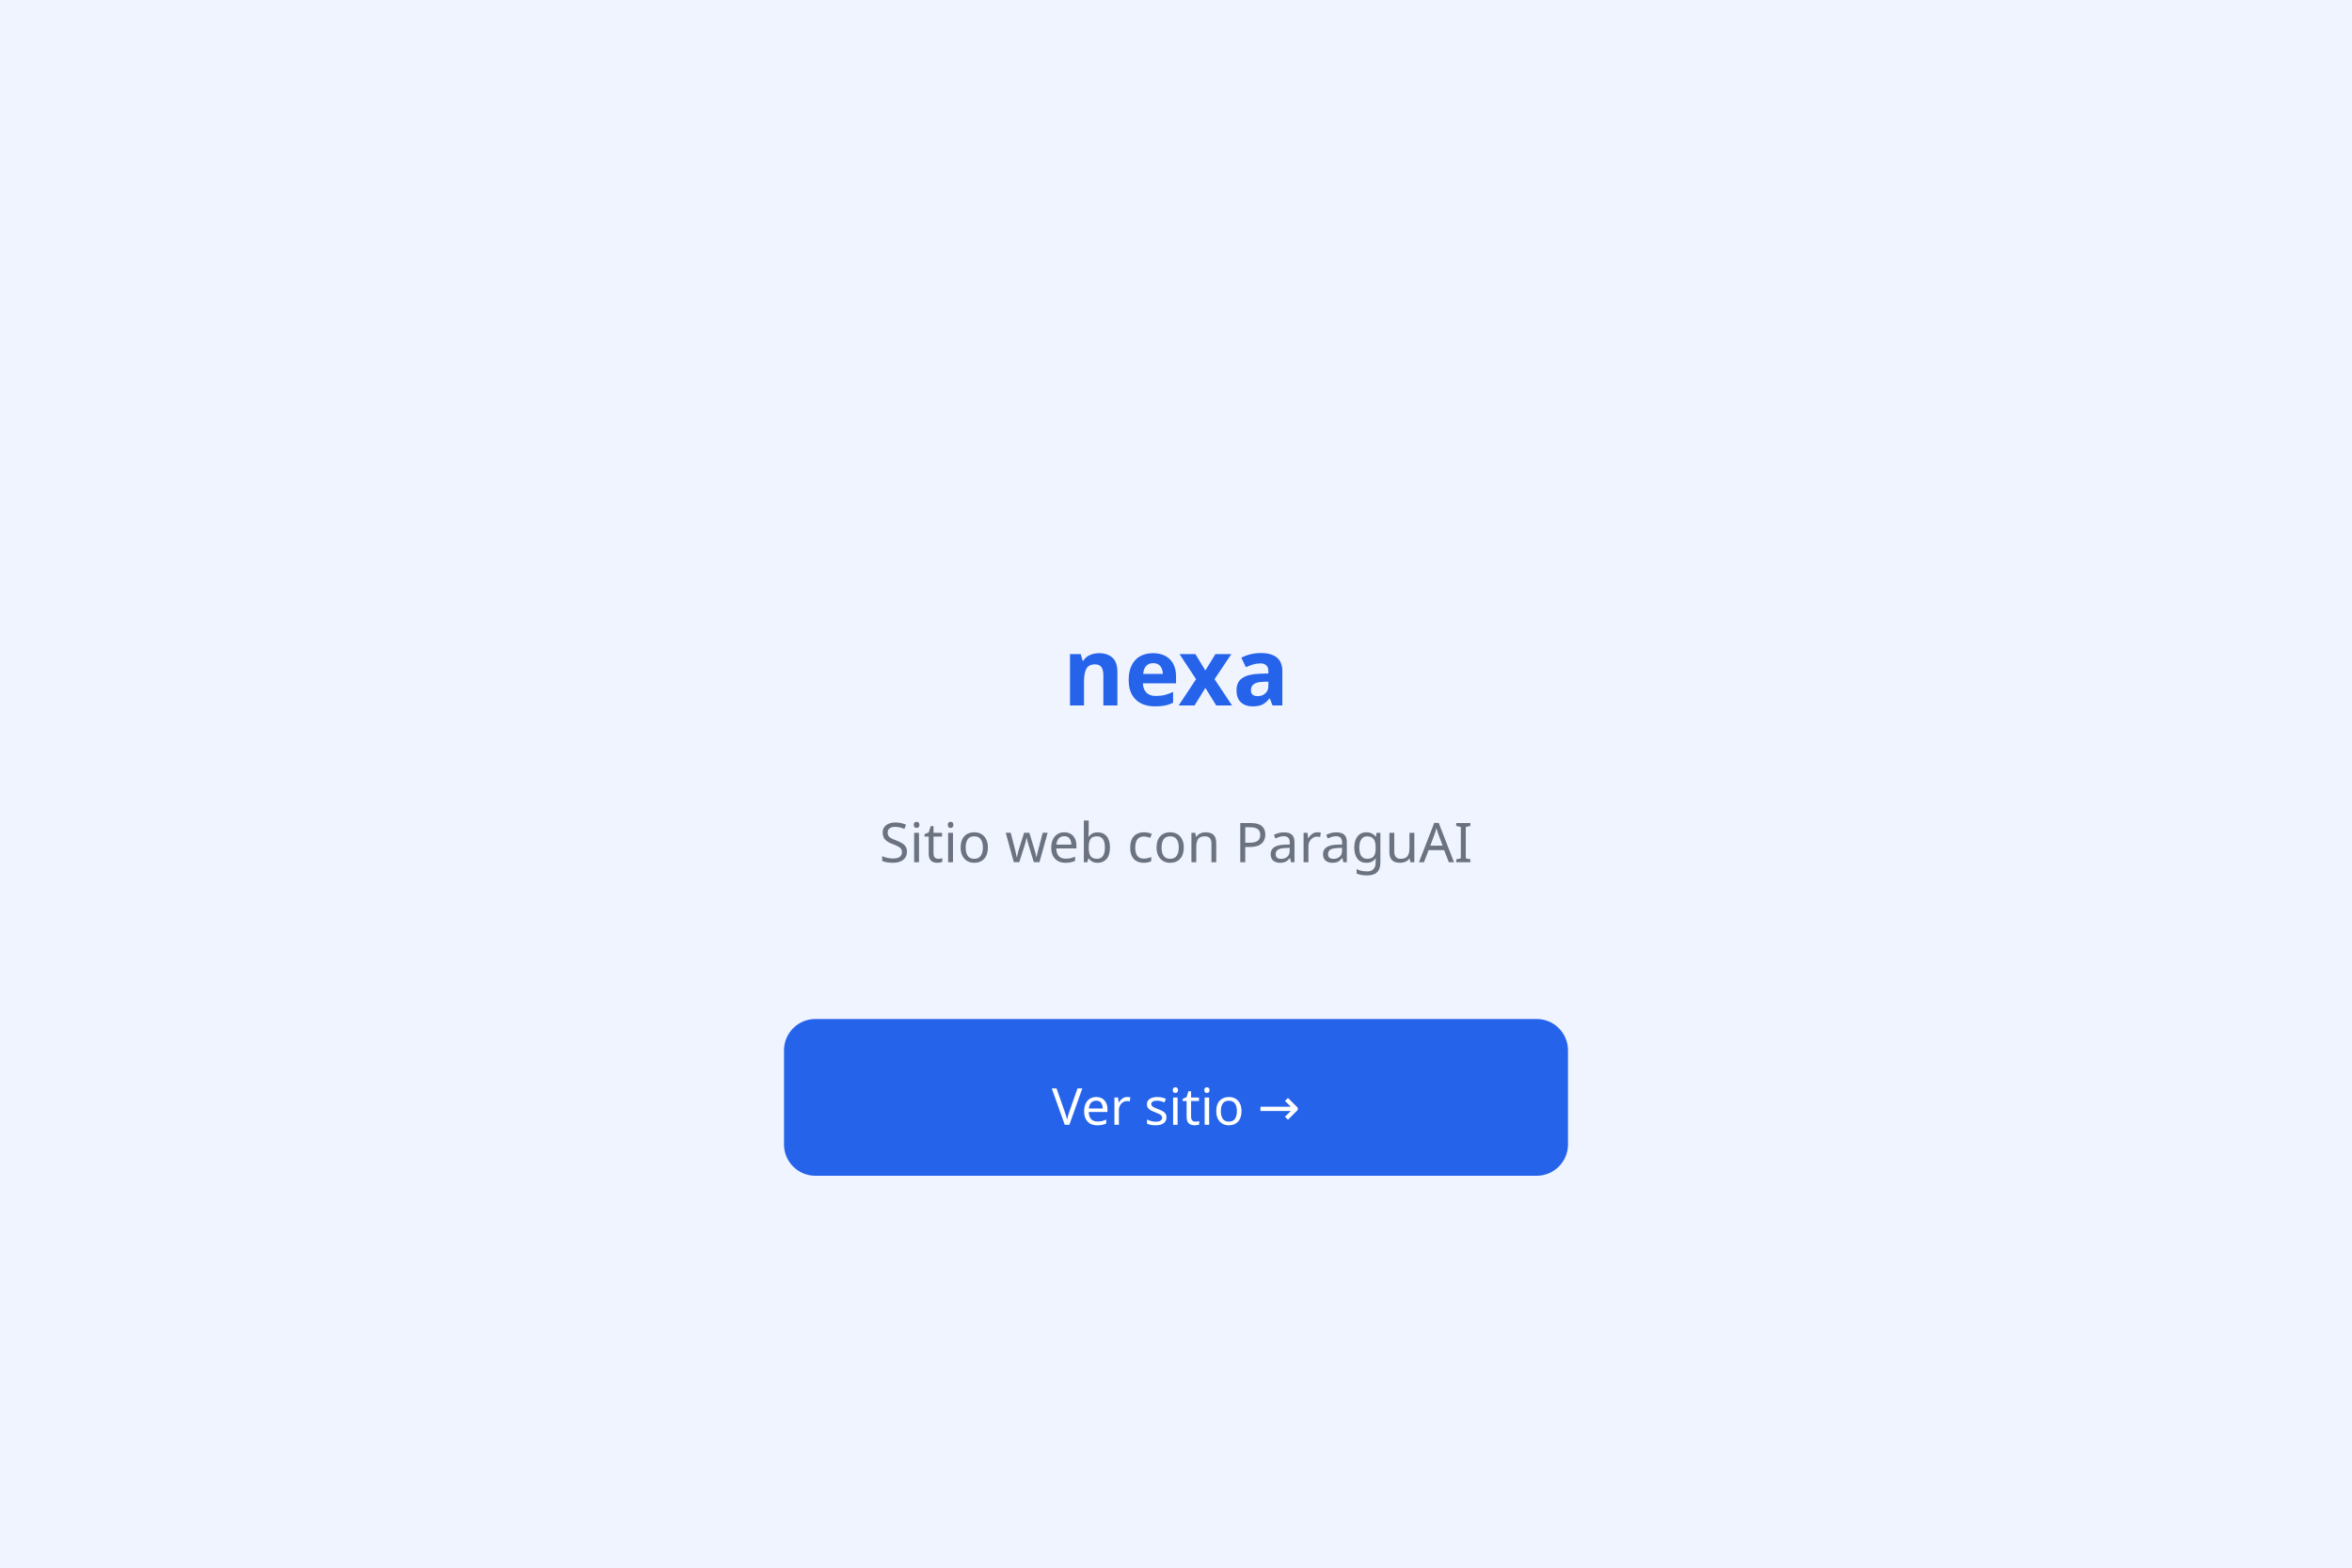
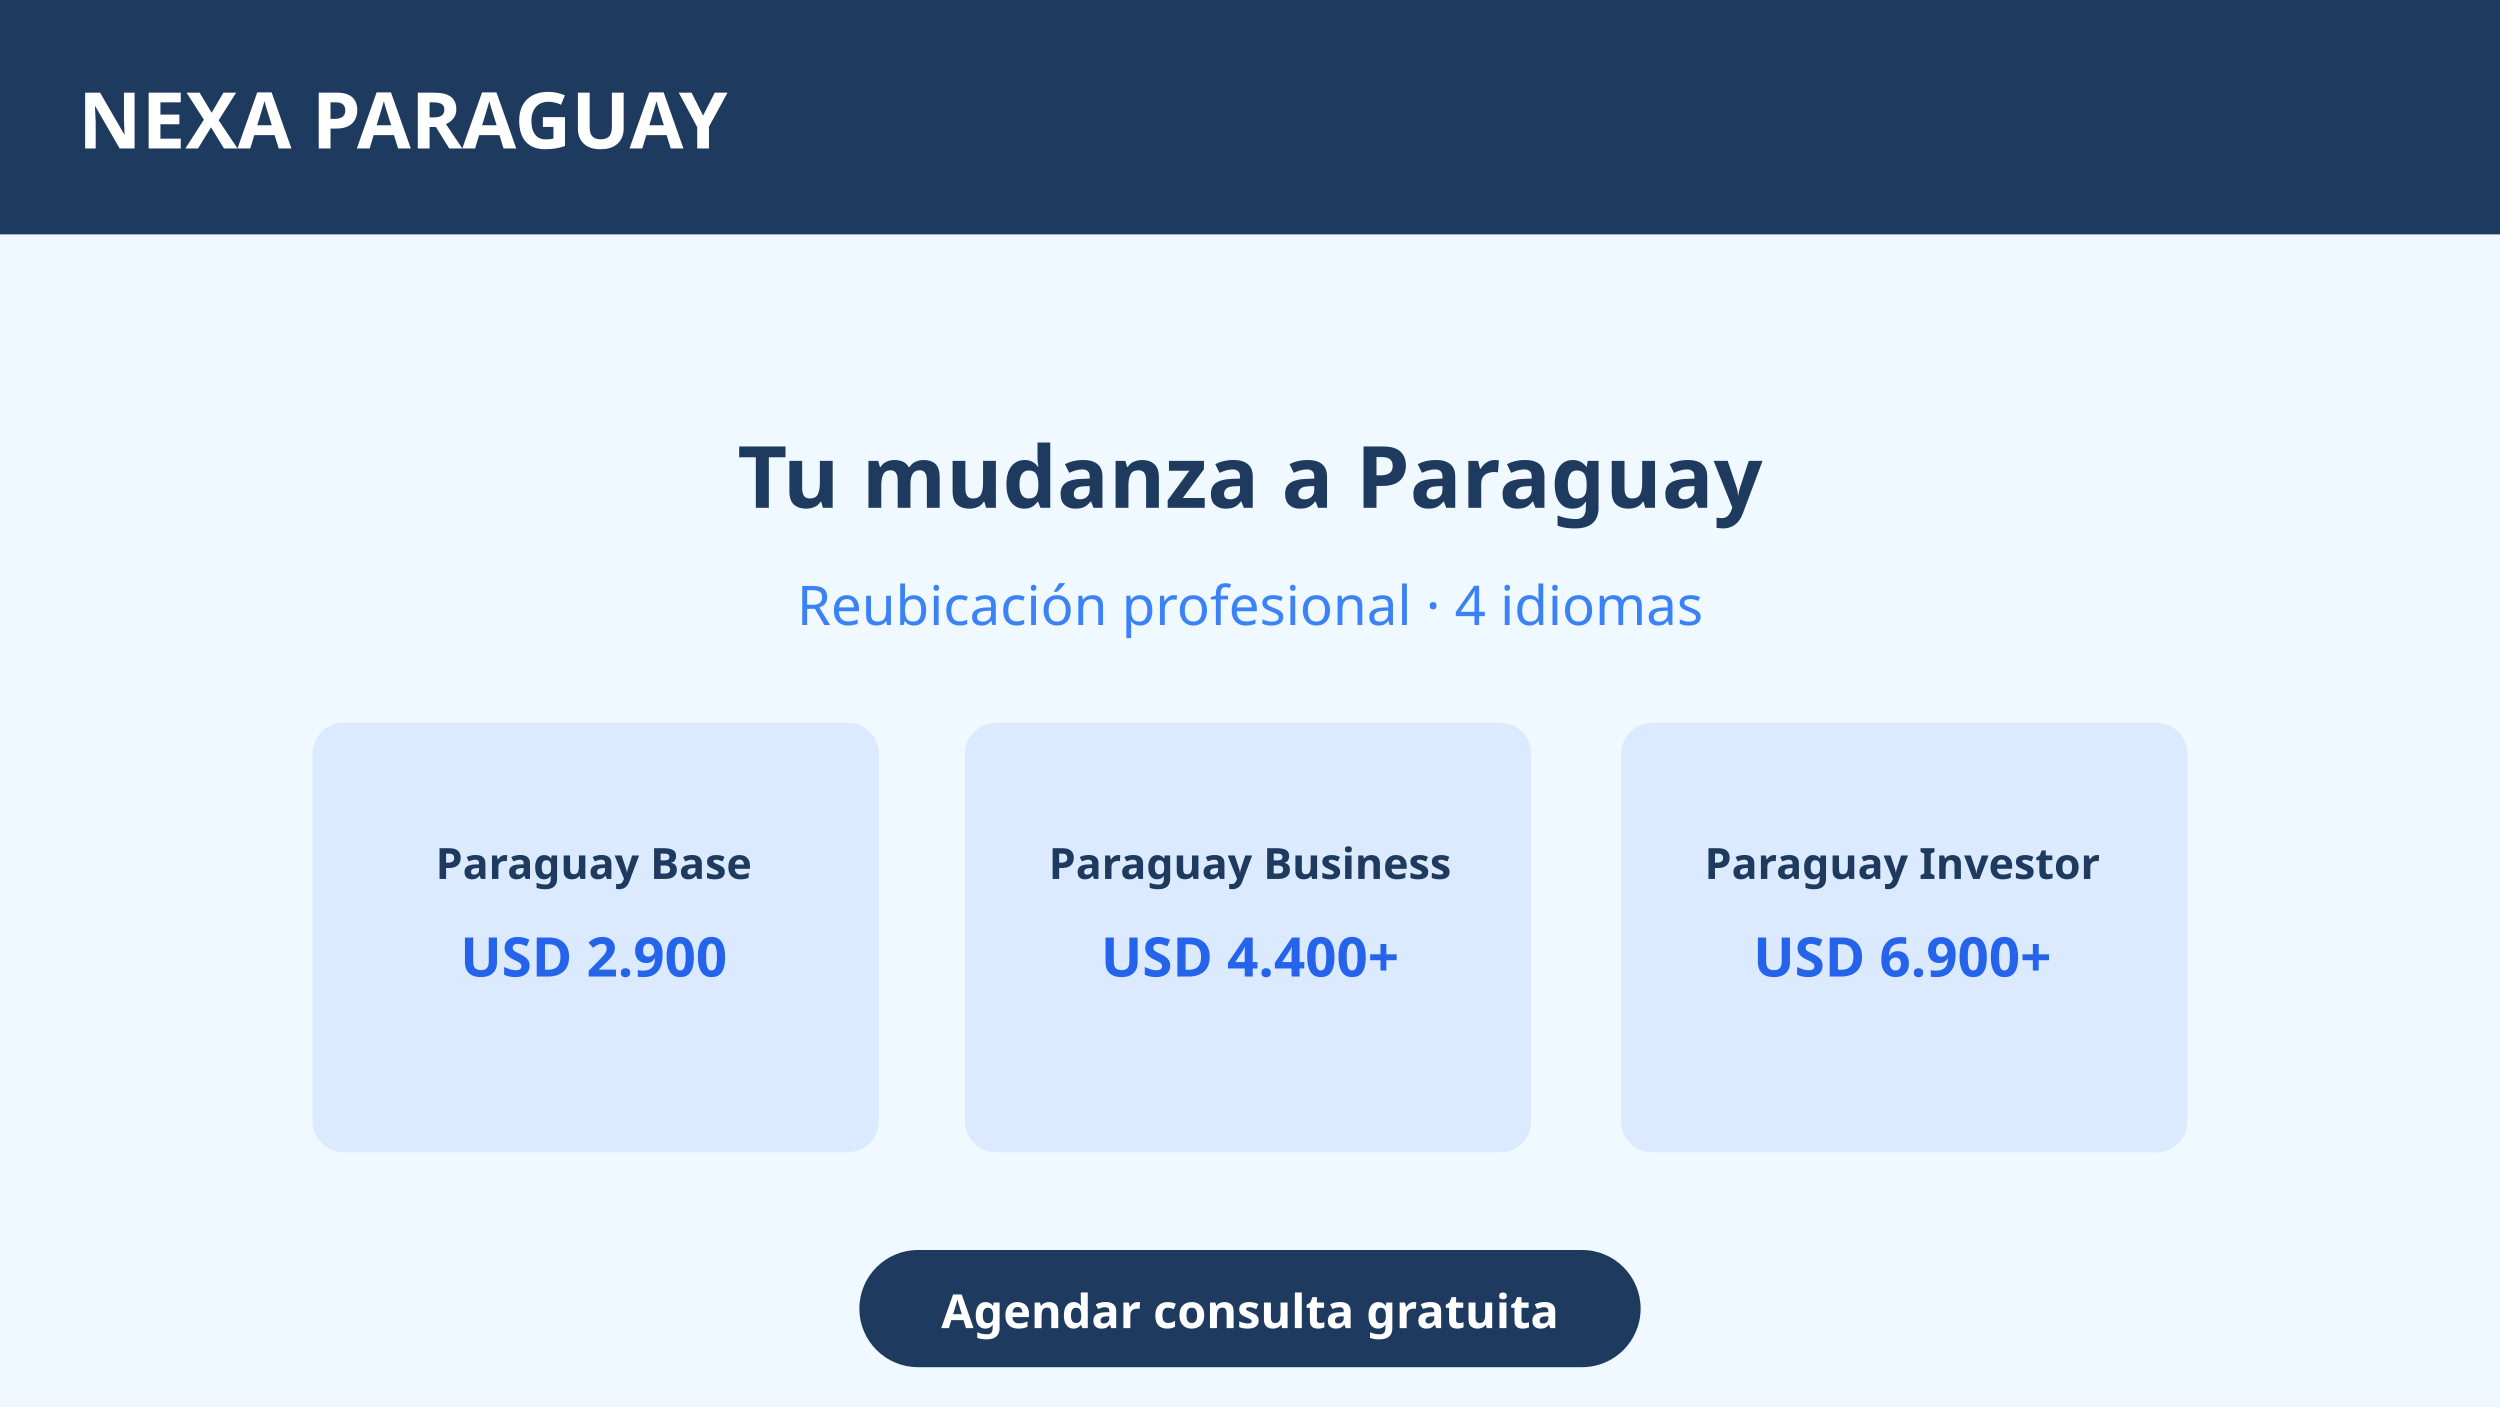
- <svg xmlns="http://www.w3.org/2000/svg" width="600" height="400" viewBox="0 0 600 400">
-   <rect width="600" height="400" fill="#f0f4ff" />
-   <text x="300" y="180" text-anchor="middle" font-family="system-ui" font-size="24" fill="#2563eb" font-weight="bold">nexa</text>
-   <text x="300" y="220" text-anchor="middle" font-family="system-ui" font-size="14" fill="#6b7280">Sitio web con ParaguAI</text>
-   <rect x="200" y="260" width="200" height="40" rx="8" fill="#2563eb" />
-   <text x="300" y="287" text-anchor="middle" font-family="system-ui" font-size="13" fill="white">Ver sitio →</text>
+ <svg xmlns="http://www.w3.org/2000/svg" width="640" height="360" viewBox="0 0 640 360">
+   <rect width="640" height="360" fill="#f0f9ff" />
+   <rect x="0" y="0" width="640" height="60" fill="#1e3a5f" />
+   <text x="20" y="38" font-family="system-ui" font-size="20" font-weight="bold" fill="#ffffff">NEXA PARAGUAY</text>
+   <text x="320" y="130" text-anchor="middle" font-family="system-ui" font-size="22" font-weight="bold" fill="#1e3a5f">Tu mudanza a Paraguay</text>
+   <text x="320" y="160" text-anchor="middle" font-family="system-ui" font-size="14" fill="#3b82f6">Reubicación profesional · 4 idiomas</text>
+   <rect x="80" y="185" width="145" height="110" rx="8" fill="#dbeafe" />
+   <rect x="247" y="185" width="145" height="110" rx="8" fill="#dbeafe" />
+   <rect x="415" y="185" width="145" height="110" rx="8" fill="#dbeafe" />
+   <text x="152" y="225" text-anchor="middle" font-family="system-ui" font-size="11" font-weight="bold" fill="#1e3a5f">Paraguay Base</text>
+   <text x="152" y="250" text-anchor="middle" font-family="system-ui" font-size="14" font-weight="bold" fill="#2563eb">USD 2.900</text>
+   <text x="320" y="225" text-anchor="middle" font-family="system-ui" font-size="11" font-weight="bold" fill="#1e3a5f">Paraguay Business</text>
+   <text x="320" y="250" text-anchor="middle" font-family="system-ui" font-size="14" font-weight="bold" fill="#2563eb">USD 4.400+</text>
+   <text x="487" y="225" text-anchor="middle" font-family="system-ui" font-size="11" font-weight="bold" fill="#1e3a5f">Paraguay Investor</text>
+   <text x="487" y="250" text-anchor="middle" font-family="system-ui" font-size="14" font-weight="bold" fill="#2563eb">USD 6.900+</text>
+   <rect x="220" y="320" width="200" height="30" rx="15" fill="#1e3a5f" />
+   <text x="320" y="340" text-anchor="middle" font-family="system-ui" font-size="12" font-weight="bold" fill="#ffffff">Agendar consulta gratuita</text>
</svg>
